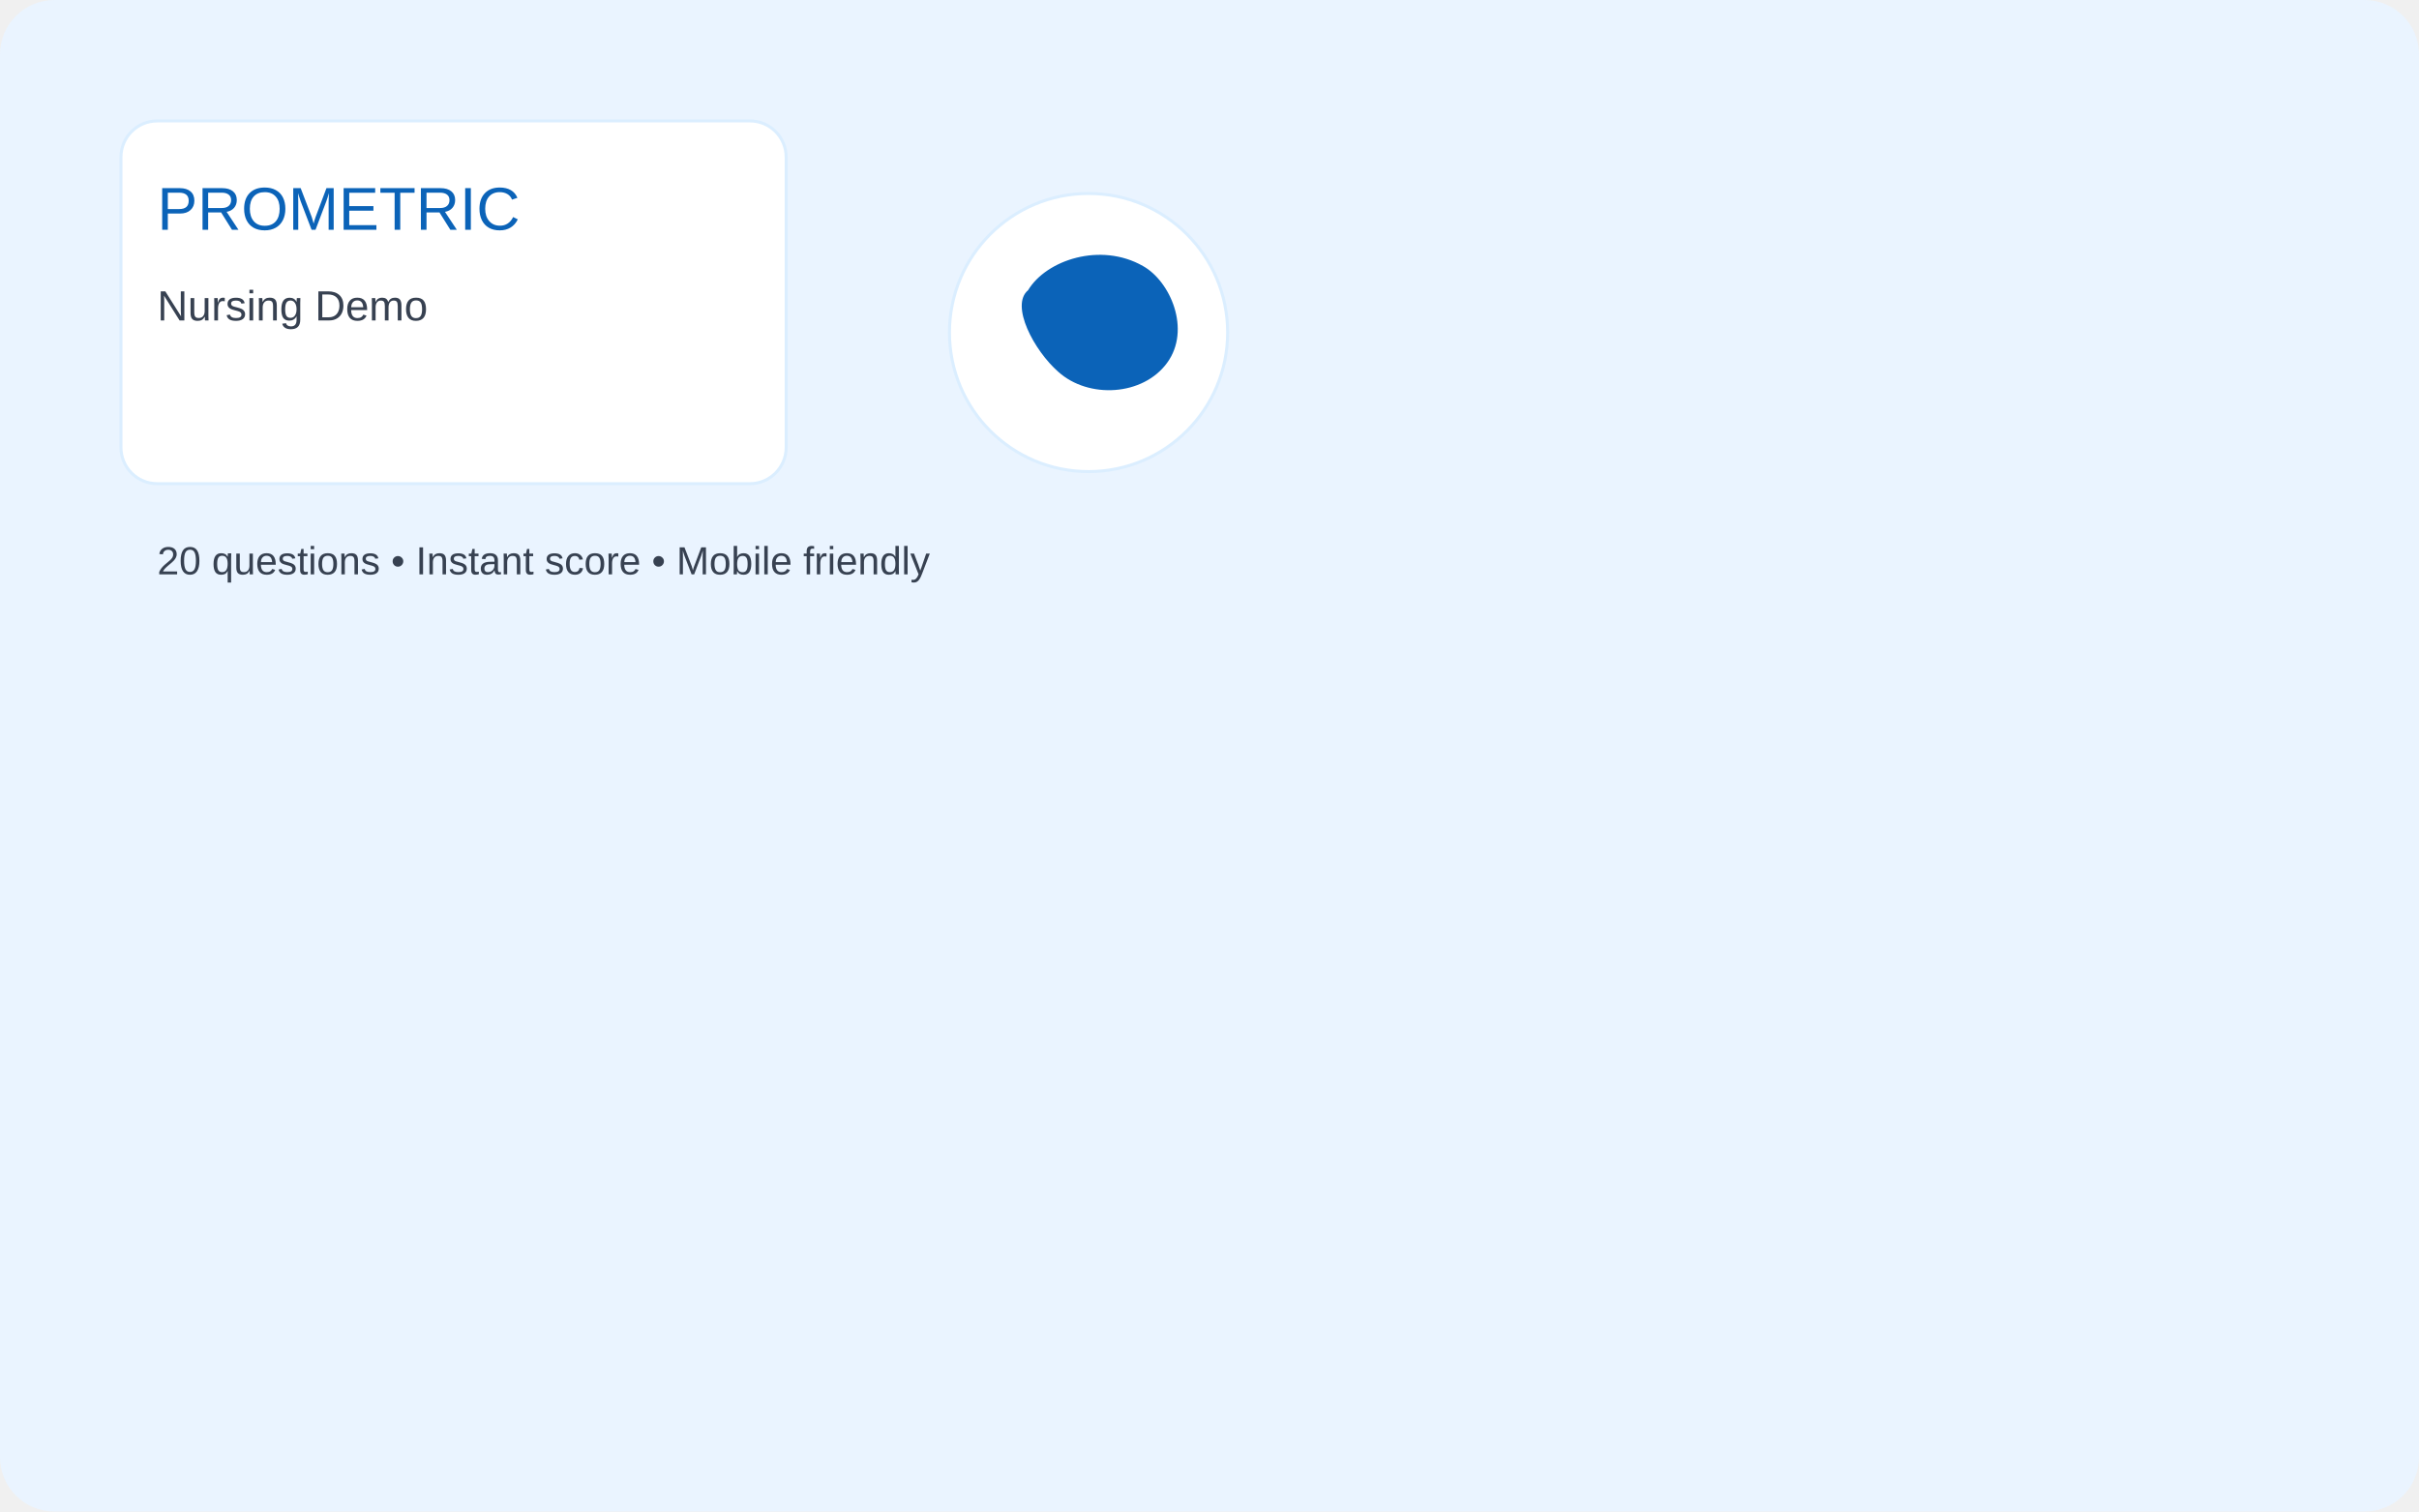
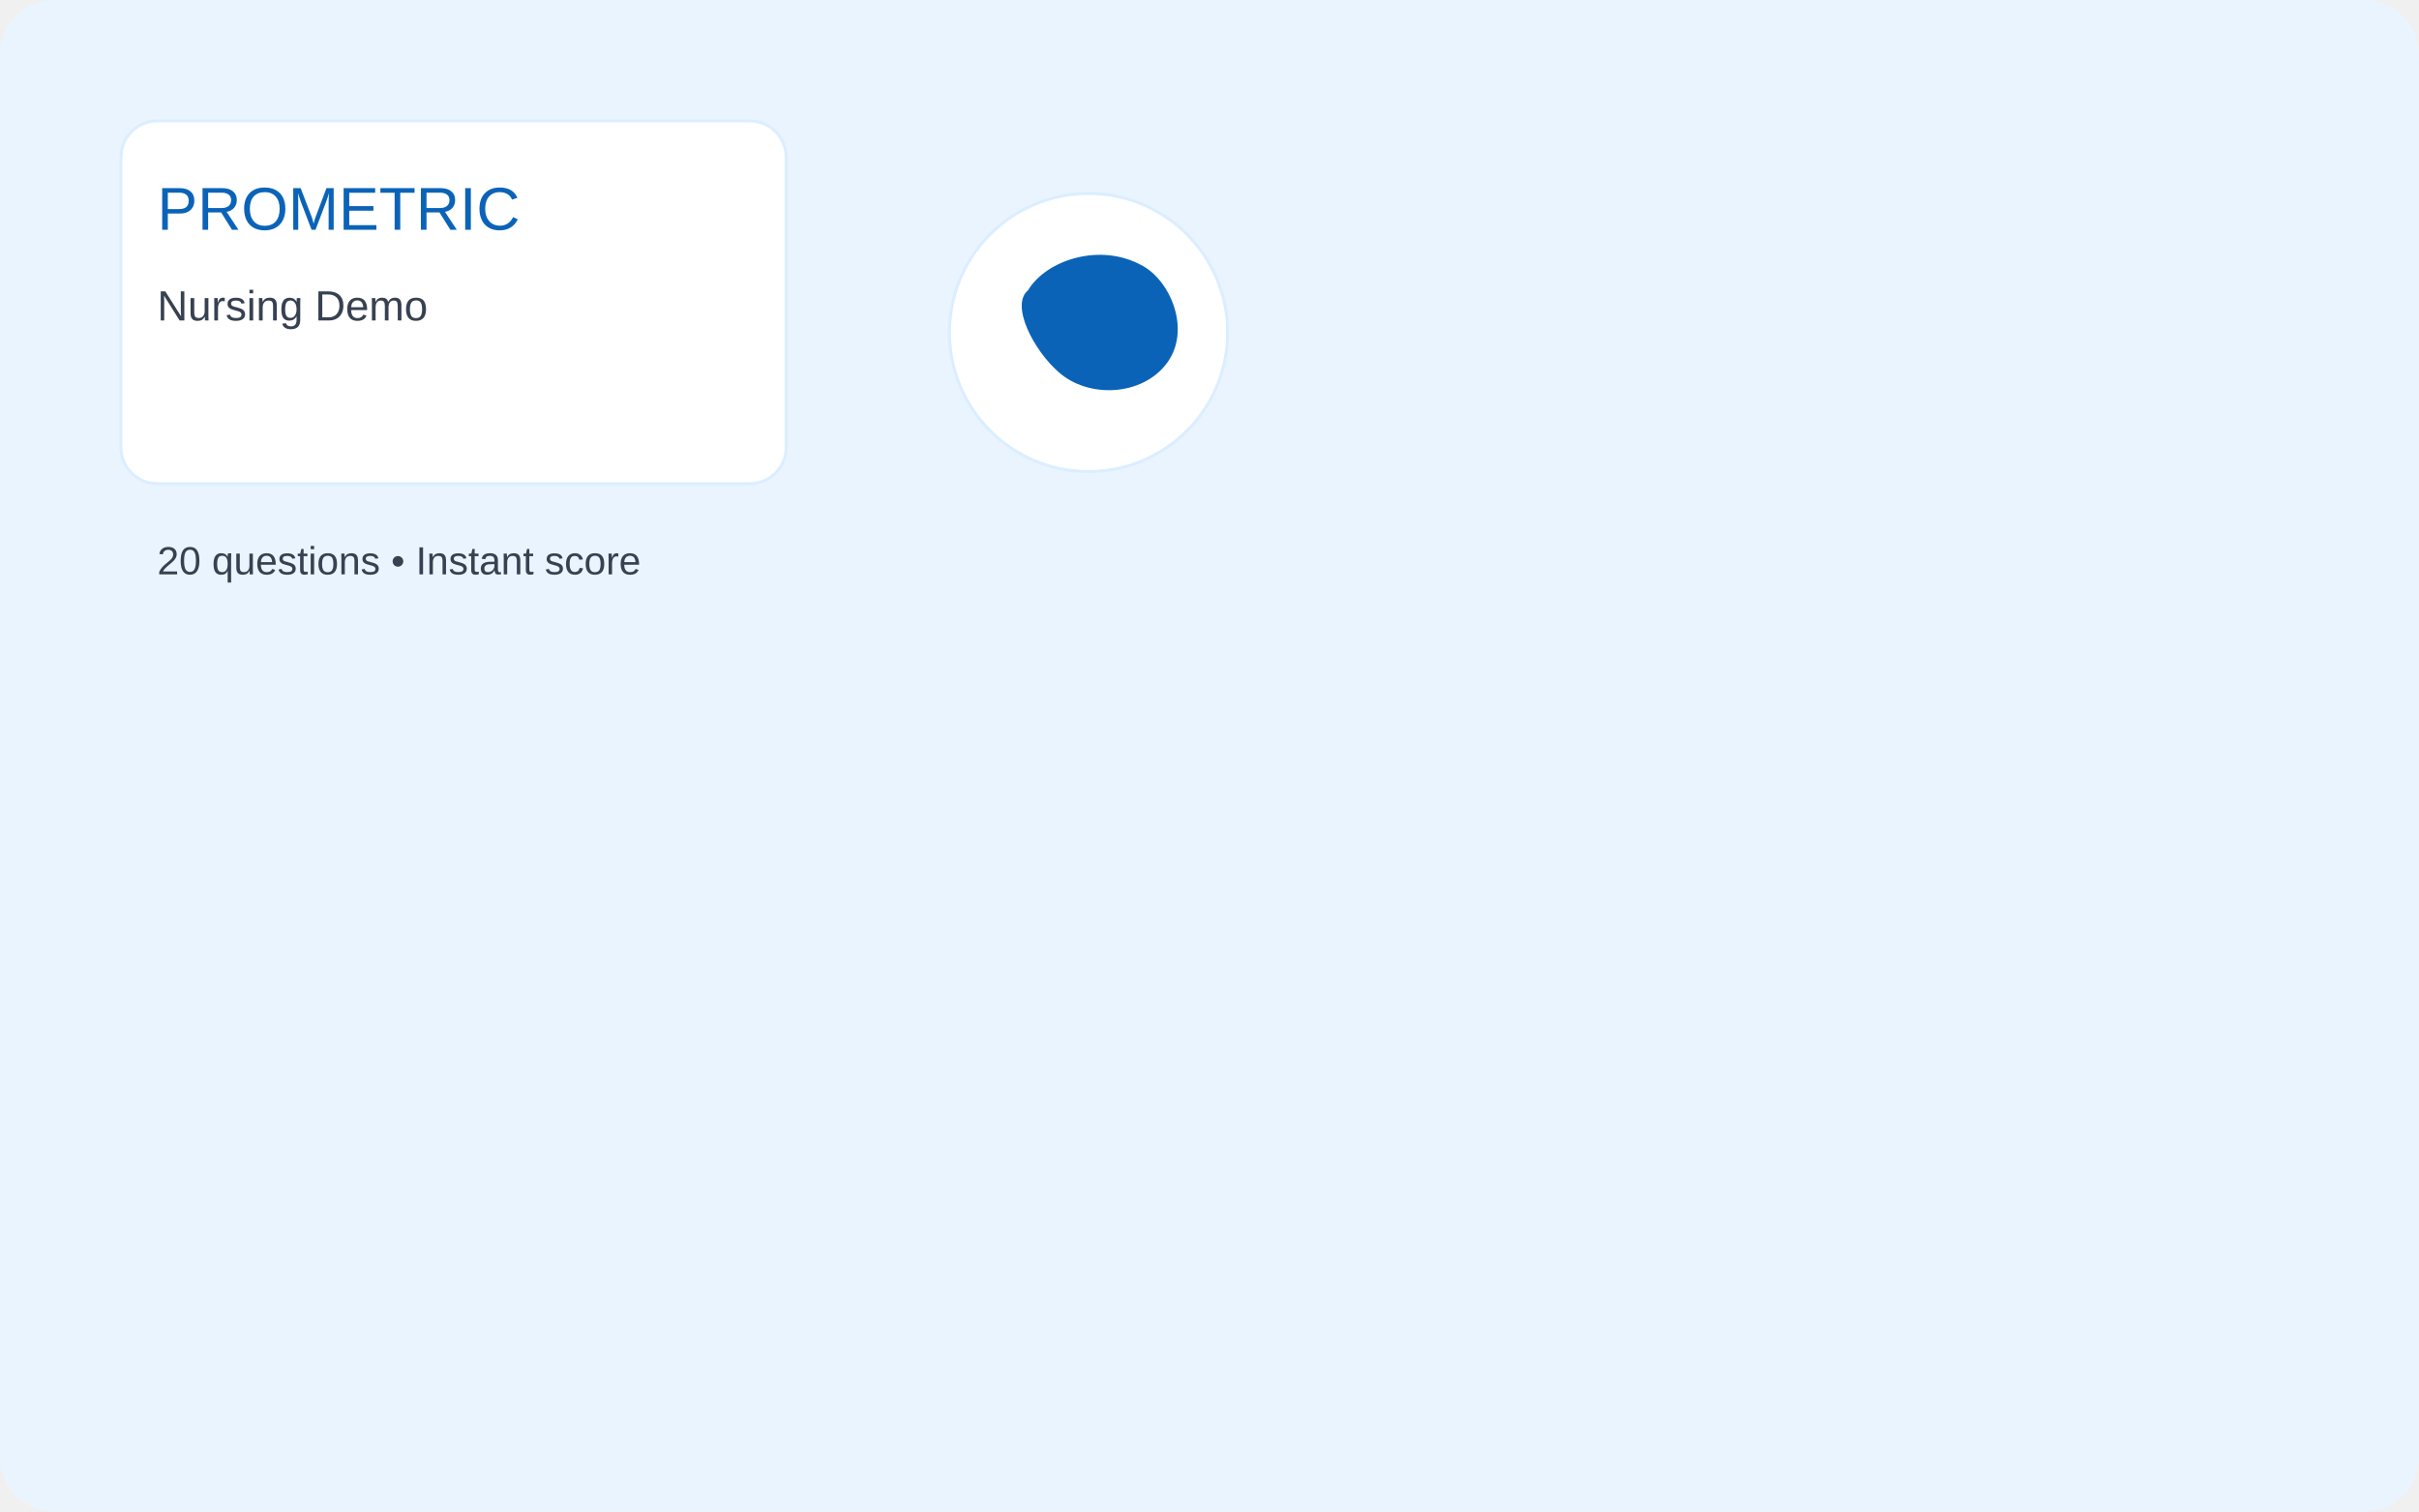
<svg xmlns="http://www.w3.org/2000/svg" width="800" height="500" viewBox="0 0 800 500">
  <rect width="100%" height="100%" rx="18" fill="#eaf4ff" />
  <g transform="translate(40,40)">
    <rect width="220" height="120" rx="12" fill="#fff" stroke="#dbeeff" />
    <text x="12" y="36" font-family="Arial" font-size="20" fill="#0b63b8">PROMETRIC</text>
    <text x="12" y="66" font-family="Arial" font-size="14" fill="#374151">Nursing Demo</text>
    <circle cx="320" cy="70" r="46" fill="#fff" stroke="#dbeeff" />
    <path d="M300 56c6-10 24-16 38-8 9 5 16 21 8 32-8 11-26 12-36 3-8-7-16-22-10-27z" fill="#0b63b8" />
-     <text x="12" y="150" font-family="Arial" font-size="13" fill="#374151">20 questions • Instant score • Mobile friendly</text>
+     <text x="12" y="150" font-family="Arial" font-size="13" fill="#374151">20 questions • Instant score</text>
  </g>
</svg>
